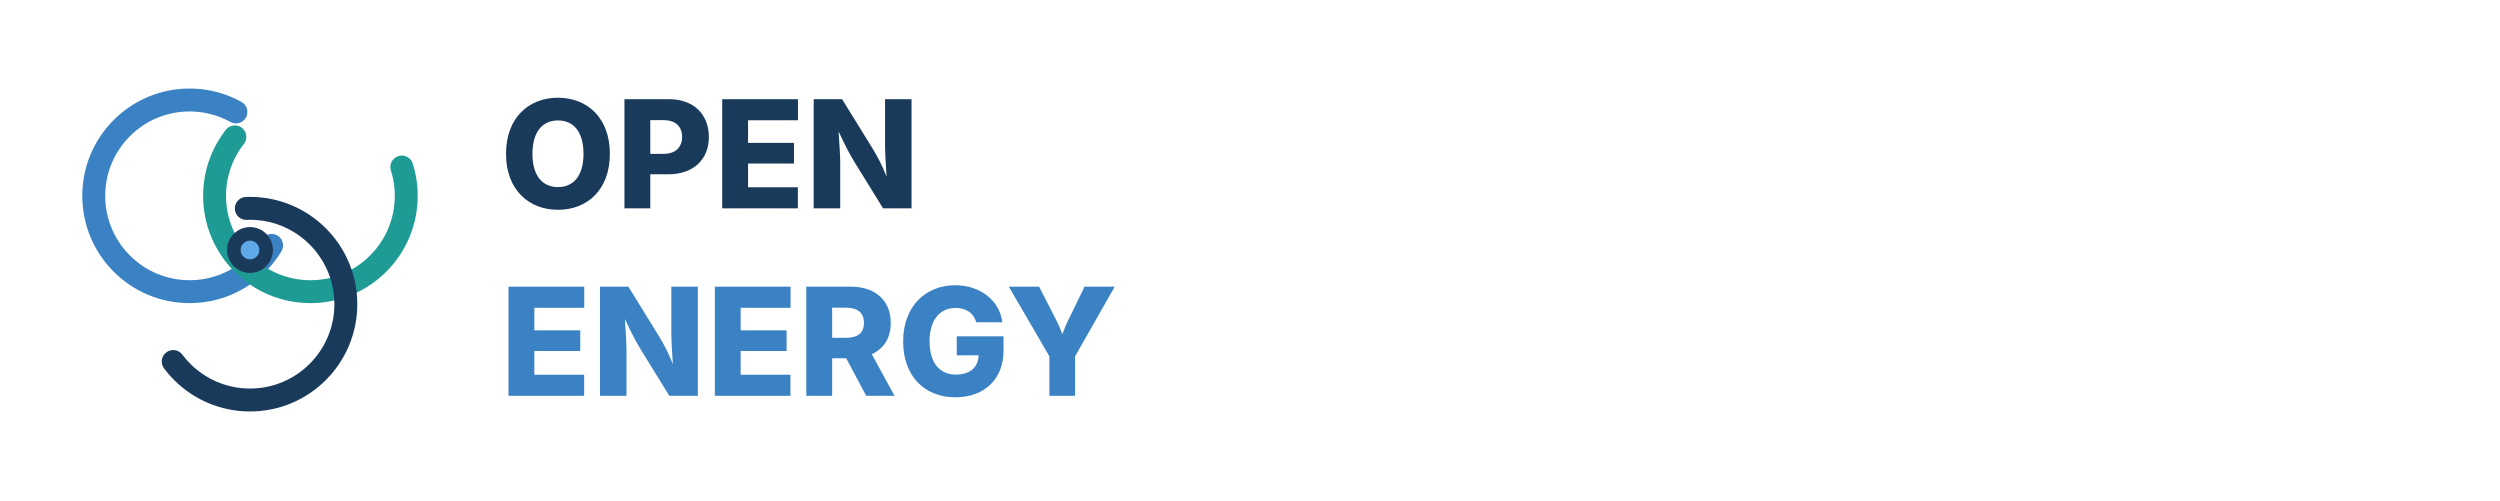
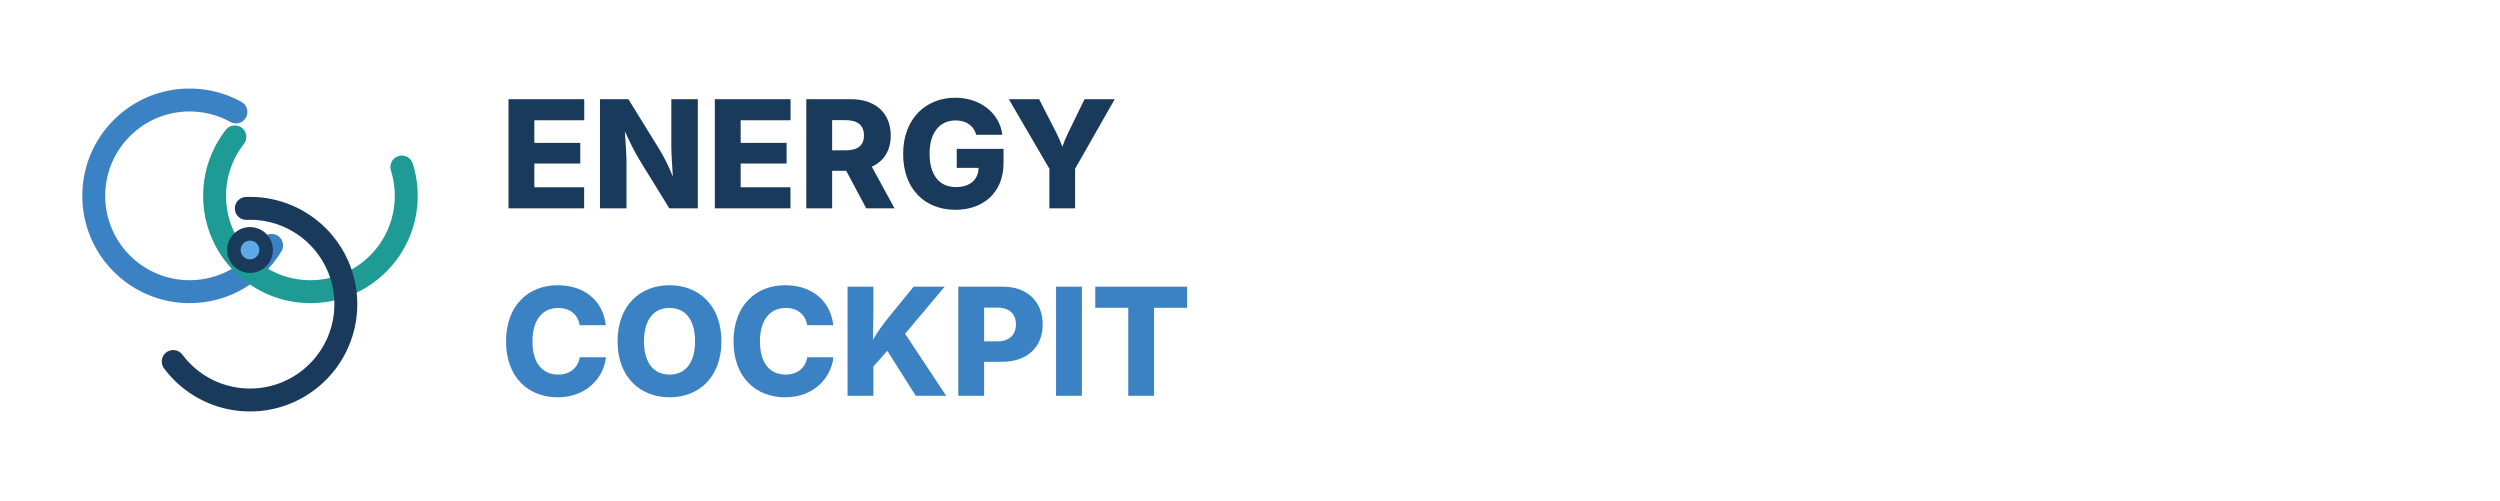
- <svg xmlns="http://www.w3.org/2000/svg" viewBox="0 0 1200 240" role="img" aria-label="Open Energy">
+ <svg xmlns="http://www.w3.org/2000/svg" viewBox="0 0 1200 240" role="img" aria-label="Consolidated Energy Cockpit">
  <g transform="translate(20,20) scale(0.5)">
    <g fill="none" stroke-linecap="round">
      <circle cx="142" cy="148" r="92" stroke="#3b82c4" stroke-width="22" stroke-dasharray="430 200" stroke-dashoffset="-50" />
      <circle cx="258" cy="148" r="92" stroke="#1f9b95" stroke-width="22" stroke-dasharray="430 200" stroke-dashoffset="80" />
      <circle cx="200" cy="252" r="92" stroke="#1a3a5c" stroke-width="22" stroke-dasharray="430 200" stroke-dashoffset="200" />
    </g>
    <circle cx="200" cy="200" r="22" fill="#1a3a5c" />
    <circle cx="200" cy="200" r="9" fill="#5fa8e8" />
  </g>
  <g font-family="Metropolis, 'IBM Plex Sans', Inter, sans-serif" font-weight="800" letter-spacing="0">
-     <text x="240" y="100" fill="#1a3a5c" font-size="72">OPEN</text>
-     <text x="240" y="190" fill="#3b82c4" font-size="72">ENERGY</text>
+     <text x="240" y="100" fill="#1a3a5c" font-size="72">ENERGY</text>
+     <text x="240" y="190" fill="#3b82c4" font-size="72">COCKPIT</text>
  </g>
</svg>
